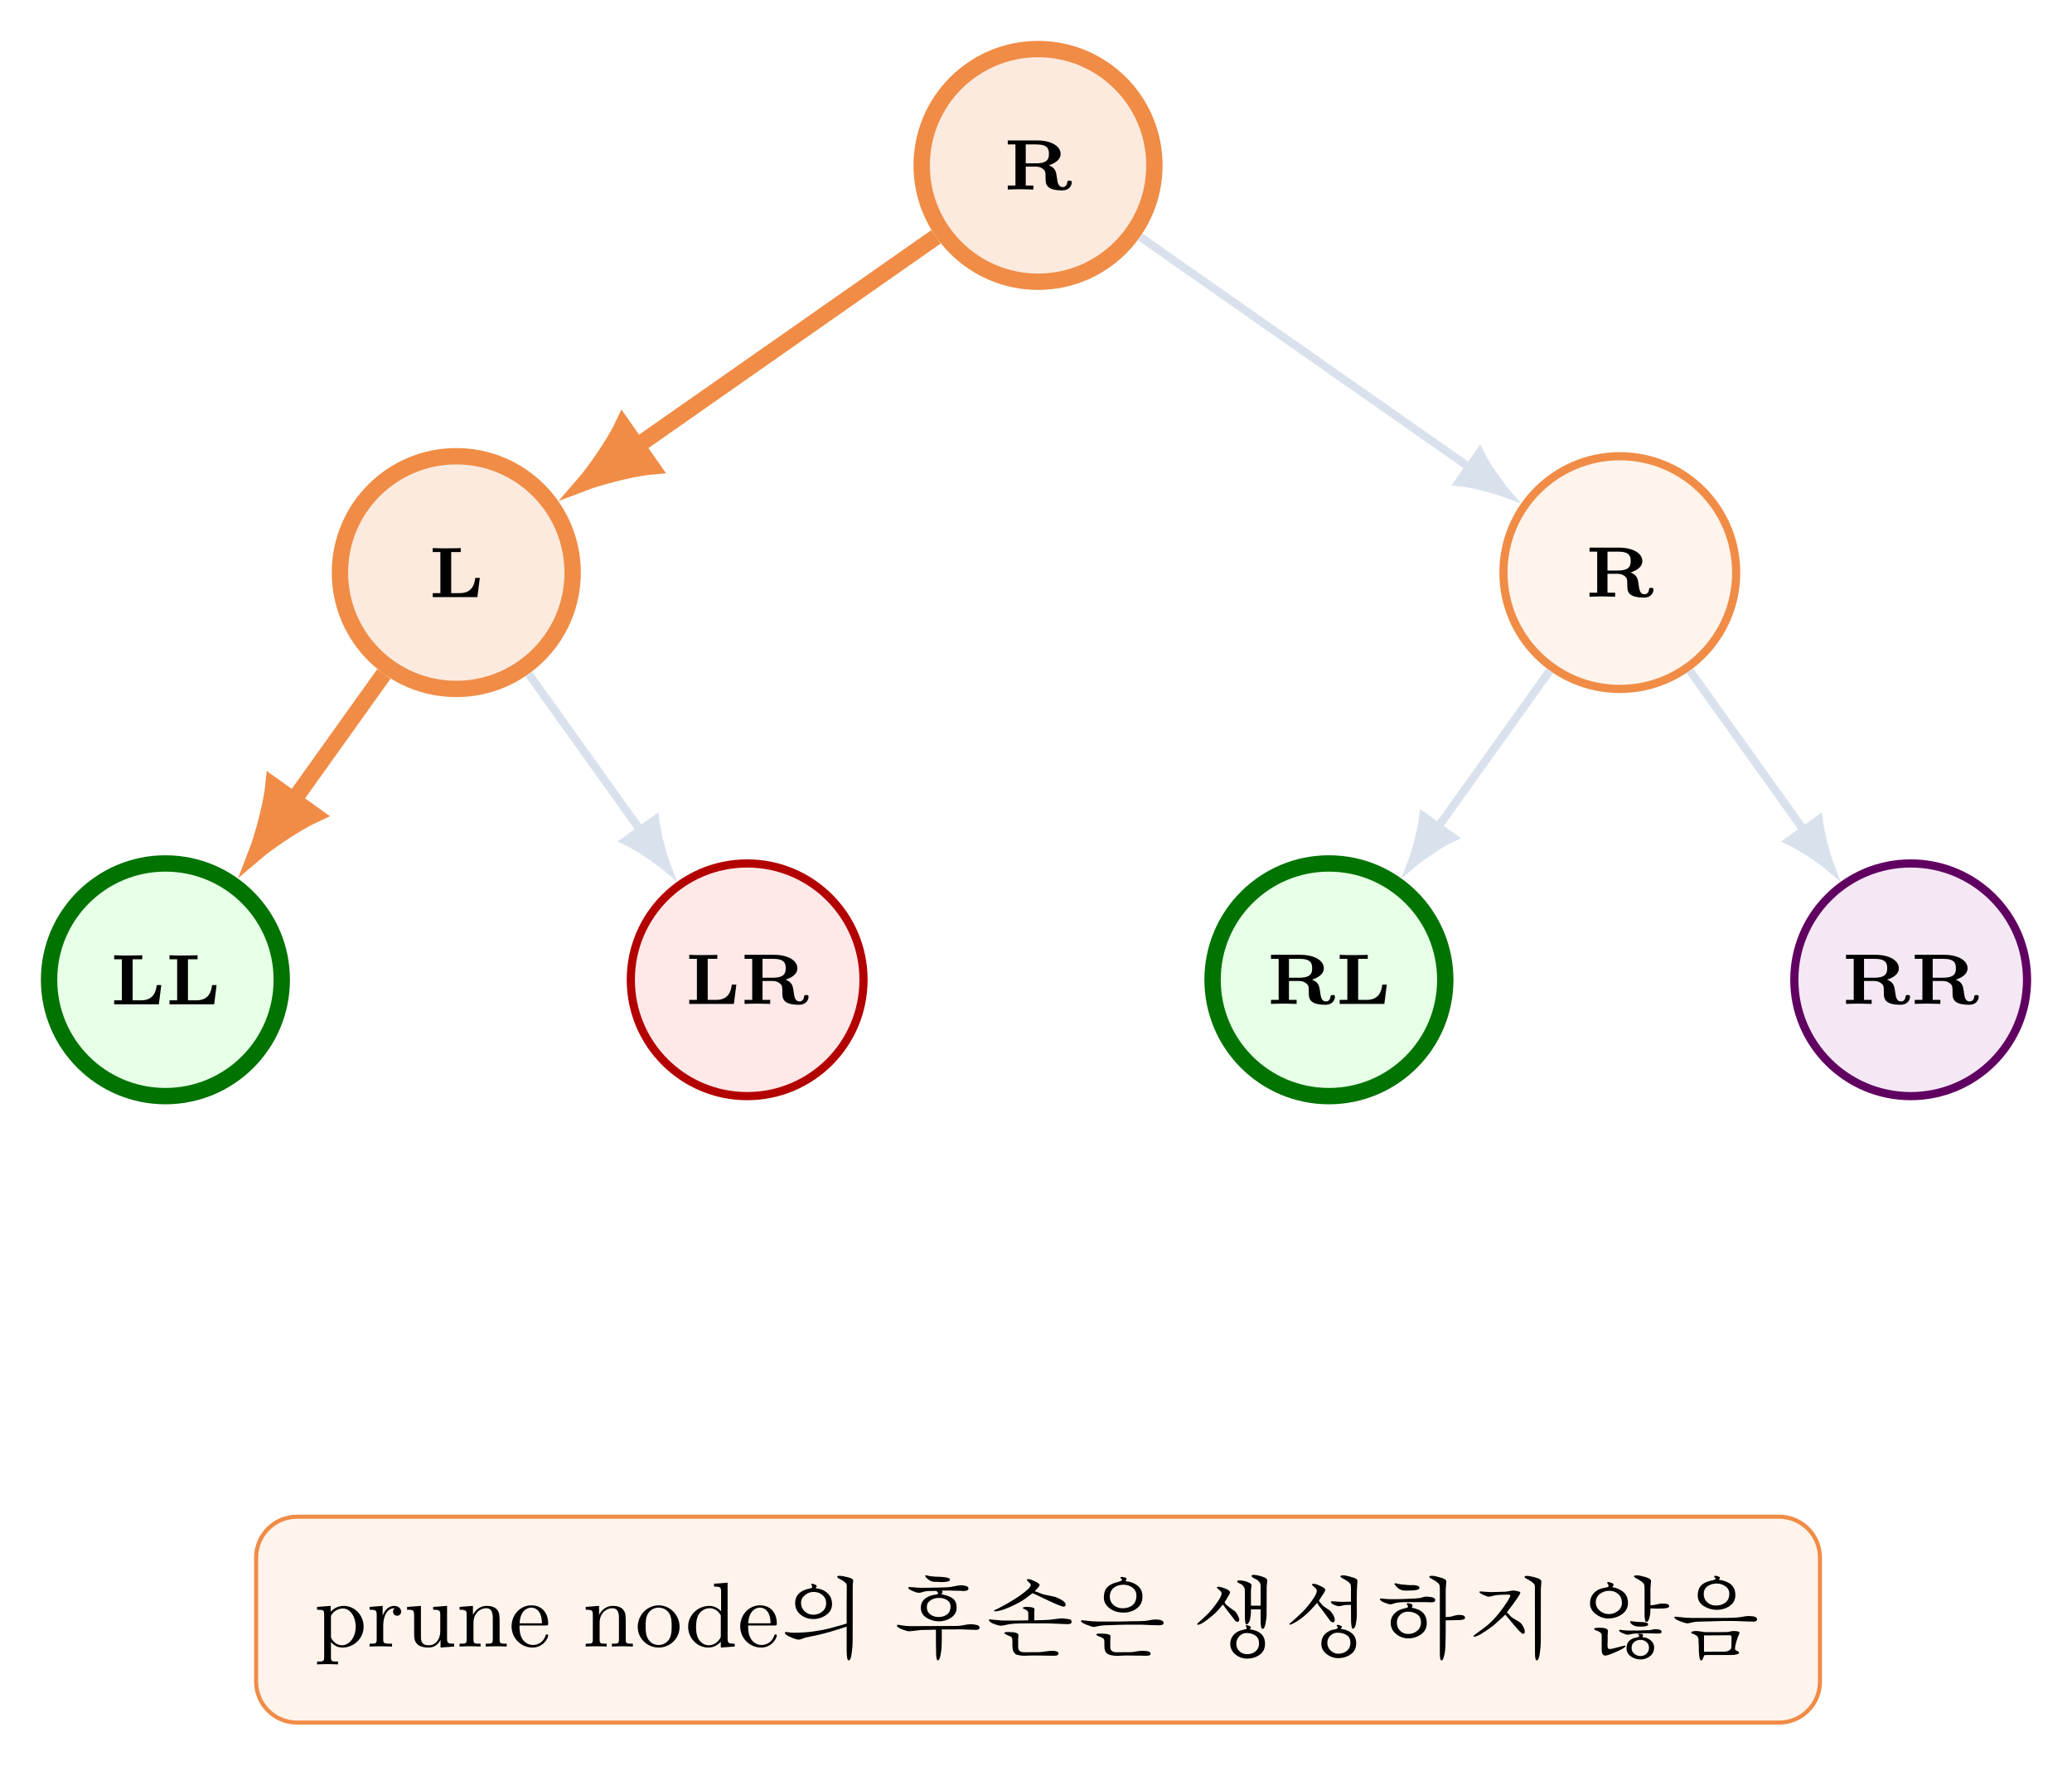
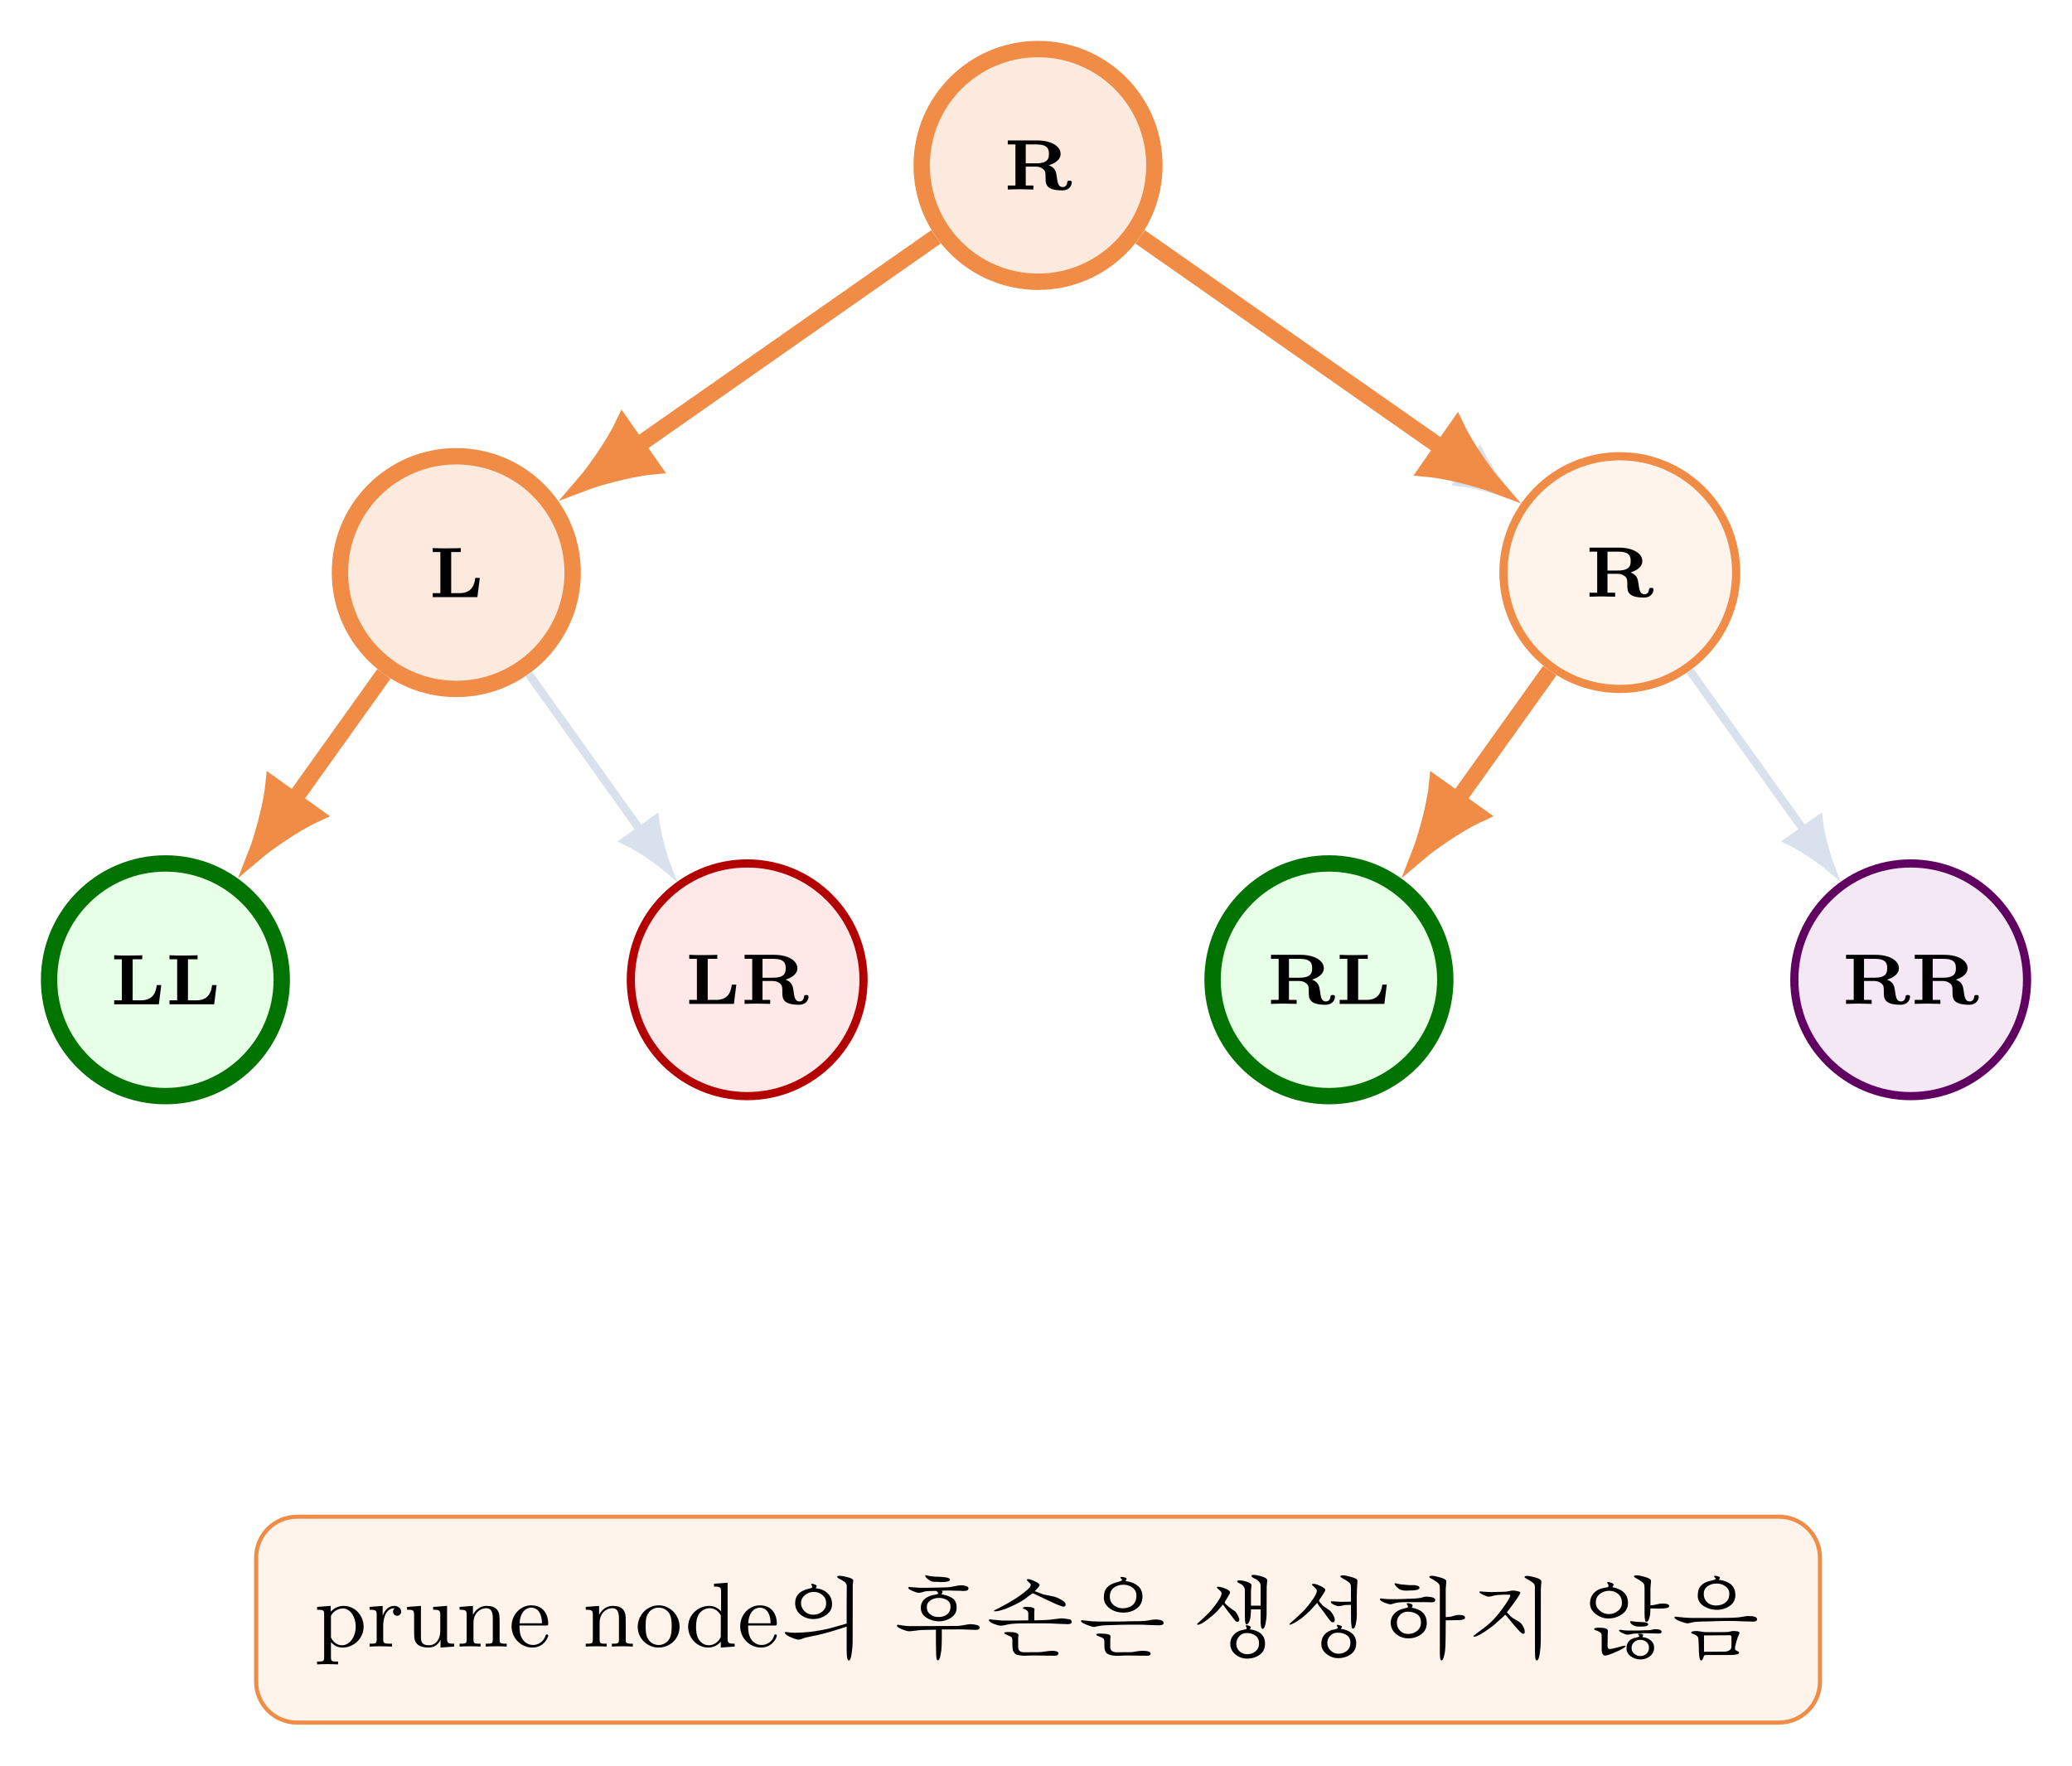
<svg xmlns="http://www.w3.org/2000/svg" xmlns:xlink="http://www.w3.org/1999/xlink" version="1.1" width="201.921pt" height="172.069pt" viewBox="0 0 201.921 172.069">
  <defs>
    <path id="g2-11442" d="M3.301-4.099Q3.211-3.992 2.799-3.507Q2.494-3.166 1.821-2.646T.861-2.126Q.789-2.126 .789-2.171Q.789-2.234 .915-2.332Q1.408-2.763 1.92-3.274Q2.251-3.606 2.709-4.252Q3.175-4.898 3.175-5.185Q3.175-5.337 2.942-5.517Q2.718-5.696 2.718-5.759Q2.718-5.83 2.843-5.83Q3.086-5.83 3.543-5.651T4.001-5.274Q4.001-5.176 3.732-4.754L3.471-4.324Q3.471-4.18 3.947-3.821T4.467-3.453Q4.584-3.373 4.736-3.077Q4.898-2.781 4.898-2.637Q4.898-2.413 4.709-2.413Q4.566-2.413 4.431-2.61L3.678-3.588Q3.373-3.983 3.301-4.099ZM5.92-1.677Q6.602-1.606 7.006-1.256Q7.409-.915 7.409-.269Q7.409 .422 6.889 .798Q6.378 1.175 5.66 1.175Q5.014 1.175 4.512 .762Q4.019 .35 4.019-.278Q4.019-.753 4.333-1.121Q4.655-1.489 5.131-1.597L5.579-1.704Q5.624-1.749 5.624-1.803Q5.624-1.866 5.57-1.929Q5.526-1.991 5.526-2.018Q5.526-2.081 5.633-2.081Q5.705-2.081 5.866-2.018T6.028-1.893Q6.028-1.803 5.92-1.677ZM5.597-1.319Q5.185-1.319 4.898-1.005T4.611-.278Q4.611 .17 4.916 .457T5.669 .745Q6.162 .745 6.494 .457Q6.826 .179 6.826-.305Q6.826-.825 6.476-1.067Q6.135-1.319 5.597-1.319ZM6.979-3.983V-5.938Q6.979-6.153 6.835-6.315Q6.701-6.485 6.53-6.557Q6.369-6.638 6.225-6.719Q6.091-6.808 6.091-6.889Q6.091-6.988 6.315-6.988Q6.611-6.988 7.113-6.826Q7.625-6.674 7.625-6.458Q7.625-6.351 7.598-6.135T7.571-5.813L7.562-3.068Q7.562-2.754 7.454-2.216T7.149-1.731L7.104-1.749Q6.979-1.866 6.979-2.61V-3.624H6.037Q6.037-2.386 5.669-2.171Q5.633-2.153 5.606-2.153Q5.445-2.153 5.445-2.978V-5.445Q5.445-5.687 5.328-5.848Q5.212-6.019 5.068-6.082T4.808-6.216T4.691-6.369T4.951-6.449Q5.104-6.449 5.364-6.396T5.866-6.225T6.091-5.965Q6.037-5.481 6.037-5.445V-3.983H6.979Z" />
    <path id="g2-11526" d="M3.525-4.261Q3.113-3.803 2.897-3.57Q2.682-3.346 2.314-3.023Q1.955-2.709 1.579-2.476Q1.032-2.135 .861-2.135H.843L.825-2.144Q.816-2.153 .816-2.171Q.816-2.198 .843-2.225Q.87-2.26 .915-2.296T.969-2.341Q1.507-2.808 2.09-3.373Q2.476-3.74 2.978-4.431Q3.489-5.122 3.489-5.436Q3.489-5.606 3.247-5.795Q3.014-5.992 3.014-6.046Q3.014-6.118 3.193-6.118Q3.391-6.118 3.848-5.902Q4.315-5.687 4.315-5.526Q4.315-5.4 4.001-4.951Q3.696-4.503 3.696-4.458T3.857-4.252Q3.929-4.162 4.028-4.045Q4.126-3.938 4.225-3.875L4.7-3.552Q4.88-3.427 5.059-3.122T5.238-2.61Q5.238-2.359 5.05-2.359Q4.907-2.359 4.718-2.61L3.92-3.696Q3.884-3.74 3.785-3.857Q3.696-3.983 3.624-4.081Q3.561-4.18 3.525-4.261ZM5.822-1.722Q6.494-1.642 6.907-1.292Q7.328-.951 7.328-.314Q7.328 .377 6.799 .753Q6.279 1.13 5.561 1.13Q4.951 1.13 4.44 .727Q3.929 .332 3.929-.26Q3.929-1.067 4.593-1.453Q4.799-1.57 4.942-1.615Q4.951-1.615 5.131-1.65T5.418-1.731Q5.534-1.776 5.534-1.848Q5.534-1.893 5.481-1.955Q5.427-2.027 5.427-2.063L5.445-2.099Q5.481-2.117 5.517-2.117Q5.597-2.117 5.768-2.054Q5.938-2 5.938-1.938Q5.938-1.866 5.822-1.722ZM5.508-1.354Q5.095-1.354 4.799-1.058Q4.512-.762 4.512-.359Q4.512 .072 4.835 .386T5.588 .7Q6.082 .7 6.423 .413T6.763-.359Q6.763-.879 6.405-1.112Q6.046-1.354 5.508-1.354ZM6.817-4.377V-5.714Q6.817-5.741 6.808-5.804Q6.808-5.866 6.808-5.902Q6.808-6.135 6.548-6.315Q6.297-6.503 6.037-6.629Q5.786-6.754 5.786-6.835Q5.786-6.943 6.064-6.943Q6.279-6.943 6.799-6.799T7.409-6.53Q7.463-6.458 7.445-6.351Q7.391-5.66 7.382-4.7Q7.382-3.749 7.391-3.05Q7.391-2.673 7.293-2.207Q7.203-1.74 6.988-1.74Q6.943-1.74 6.916-1.803Q6.889-1.875 6.871-1.991T6.844-2.207T6.826-2.413Q6.826-2.53 6.826-2.539Q6.817-2.664 6.817-4.063L6.315-4.054Q6.198-4.054 5.974-3.992Q5.75-3.938 5.633-3.938Q5.463-3.938 5.158-4.072Q4.853-4.216 4.853-4.359Q4.853-4.413 5.014-4.413Q5.149-4.413 5.436-4.386T5.857-4.359Q6.171-4.359 6.817-4.377Z" />
    <path id="g2-11621" d="M4.907-5.391Q5.014-5.382 5.355-5.238Q5.705-5.104 5.75-5.086Q5.83-5.059 6.701-4.889Q7.015-4.835 7.472-4.584T7.929-4.09Q7.929-3.893 7.714-3.893Q7.481-3.893 6.109-4.548Q4.745-5.203 4.709-5.203Q4.7-5.203 4.35-4.942Q4.01-4.682 4.001-4.673Q3.489-4.297 2.521-3.866T1.041-3.436Q.942-3.436 .942-3.489Q.942-3.534 1.319-3.696Q3.238-4.682 4.18-5.526Q4.53-5.822 4.53-6.01Q4.53-6.109 4.333-6.279Q4.144-6.449 4.144-6.494Q4.144-6.575 4.306-6.575Q4.485-6.575 4.934-6.36Q5.391-6.144 5.391-6.001Q5.391-5.875 4.907-5.391ZM2.368-1.417Q3.328-1.417 3.328-1.112Q3.328-1.058 3.31-.96Q3.301-.861 3.301-.816V.063Q3.301 .556 3.893 .556L5.292 .547Q5.526 .547 5.974 .475Q6.423 .413 6.647 .413Q6.835 .413 7.032 .466T7.23 .664Q7.23 .897 6.835 .897Q6.826 .897 4.862 .87Q4.7 .87 4.386 .879Q4.072 .897 3.92 .897Q3.66 .897 3.471 .861Q3.292 .834 3.157 .798Q3.032 .762 2.951 .646Q2.87 .538 2.826 .466T2.763 .197T2.736-.117Q2.736-.242 2.736-.529Q2.736-.825 2.655-.915Q2.61-.969 2.278-1.103Q1.946-1.247 1.946-1.328Q1.946-1.417 2.368-1.417ZM4.288-2.556V-3.22Q4.288-3.418 4.153-3.516Q4.019-3.624 3.884-3.66Q3.758-3.705 3.758-3.758Q3.758-3.866 4.135-3.866Q4.898-3.866 4.898-3.615Q4.898-3.57 4.88-3.471Q4.871-3.373 4.871-3.328V-2.556Q6.109-2.583 6.342-2.61L7.427-2.745Q7.571-2.763 7.974-2.709Q8.378-2.664 8.441-2.601Q8.513-2.53 8.513-2.404Q8.513-2.314 8.45-2.26Q8.387-2.216 8.297-2.198Q8.217-2.189 8.127-2.18Q8.037-2.18 7.974-2.189Q7.66-2.189 7.024-2.225T6.064-2.26H4.01Q2.835-2.26 2.332-2.162Q2.26-2.153 2.099-2.108Q1.946-2.072 1.83-2.054T1.597-2.036Q1.372-2.036 .906-2.216Q.449-2.404 .449-2.592Q.449-2.655 .583-2.655Q.646-2.655 .753-2.628Q.87-2.61 .915-2.61Q1.633-2.539 1.749-2.539H3.247Q3.427-2.539 3.767-2.547T4.288-2.556Z" />
    <path id="g2-12575" d="M3.373-5.777Q3.624-5.768 4.037-5.579Q4.898-5.185 4.898-4.252Q4.898-3.552 4.297-3.139Q3.705-2.736 2.969-2.736Q2.332-2.736 1.758-3.166Q1.193-3.597 1.193-4.216Q1.193-4.781 1.534-5.176Q1.884-5.579 2.449-5.696L2.942-5.795Q3.005-5.875 3.005-5.947Q3.005-6.01 2.933-6.1Q2.87-6.189 2.87-6.234Q2.87-6.288 2.978-6.288T3.292-6.207T3.498-6.037Q3.498-5.992 3.373-5.777ZM1.758-4.306Q1.758-3.83 2.144-3.498Q2.539-3.166 3.032-3.166T3.911-3.471Q4.306-3.776 4.306-4.261Q4.306-4.799 3.956-5.113Q3.606-5.436 3.059-5.436Q2.539-5.436 2.144-5.122Q1.758-4.817 1.758-4.306ZM5.149-2.485Q5.777-2.386 6.234-2.386Q6.862-2.386 6.862-2.162Q6.862-1.946 6.207-1.946Q6.144-1.946 6.019-1.946Q5.893-1.955 5.83-1.955Q5.642-1.955 5.373-2.099Q5.113-2.251 5.113-2.422Q5.113-2.467 5.149-2.485ZM2.099-1.839Q2.942-1.839 2.942-1.516L2.915-1.139V-.404Q2.888-.287 2.906-.018Q2.933 .242 3.077 .242Q3.346 .242 3.911 .072Q4.485-.09 4.629-.09Q4.664-.09 4.664-.063Q4.664 .117 3.794 .493Q2.933 .879 2.682 .879Q2.332 .879 2.332 .26V-1.085Q2.332-1.301 2.144-1.408Q1.964-1.525 1.776-1.579Q1.597-1.633 1.597-1.713Q1.597-1.839 2.099-1.839ZM7.526-1.695Q8.172-1.695 8.172-1.435Q8.172-1.265 7.885-1.265Q7.66-1.265 7.212-1.283Q6.772-1.301 6.548-1.301Q6.36-1.301 6.01-1.283Q5.669-1.265 5.561-1.265Q5.445-1.265 5.203-1.211T4.844-1.157Q4.7-1.157 4.359-1.31Q4.028-1.462 4.028-1.579Q4.028-1.633 4.162-1.633Q4.207-1.633 4.279-1.615T4.377-1.597Q4.718-1.561 4.916-1.561H5.884Q5.893-1.561 6.485-1.588Q7.015-1.588 7.113-1.615Q7.436-1.695 7.526-1.695ZM6.306-.915Q6.745-.897 7.095-.619T7.445 .09Q7.445 .619 7.05 .933Q6.656 1.256 6.118 1.256Q5.597 1.256 5.176 .96T4.754 .17Q4.754-.628 5.552-.843Q5.561-.843 5.696-.87Q5.83-.906 5.911-.942Q6.001-.978 6.001-1.023T5.938-1.121T5.875-1.211T6.046-1.247Q6.378-1.247 6.378-1.121Q6.378-1.103 6.306-.915ZM5.247 .135Q5.247 .475 5.508 .7T6.109 .924Q6.467 .924 6.701 .7Q6.943 .475 6.943 .117Q6.943-.233 6.701-.44Q6.458-.655 6.1-.655T5.49-.431Q5.247-.215 5.247 .135ZM7.086-3.714Q7.086-3.489 7.068-3.247T6.952-2.7Q6.853-2.404 6.683-2.404T6.512-3.202V-5.696Q6.512-5.732 6.503-5.804Q6.503-5.884 6.503-5.92Q6.494-6.135 6.234-6.324Q5.983-6.512 5.732-6.638T5.481-6.835Q5.481-6.943 5.759-6.943Q6.001-6.943 6.485-6.808T7.095-6.53Q7.158-6.458 7.14-6.342Q7.086-5.723 7.086-5.714V-4.019Q7.328-4.019 7.687-4.108T8.225-4.198Q8.916-4.198 8.916-3.947Q8.916-3.749 8.36-3.714T7.257-3.714H7.086Z" />
    <path id="g2-13077" d="M4.799-6.378Q5.526-6.306 5.983-5.929Q6.449-5.561 6.449-4.871Q6.449-4.135 5.902-3.723T4.593-3.31Q4.144-3.31 3.723-3.462Q3.301-3.624 2.987-3.965Q2.682-4.315 2.682-4.772Q2.682-5.391 2.96-5.723Q3.247-6.064 3.857-6.243Q4.467-6.396 4.467-6.485Q4.467-6.53 4.377-6.611Q4.297-6.692 4.297-6.728Q4.297-6.79 4.458-6.79Q4.557-6.79 4.727-6.736Q4.907-6.683 4.907-6.602Q4.907-6.593 4.799-6.378ZM3.265-4.853Q3.265-4.368 3.633-4.045Q4.01-3.732 4.503-3.732Q5.122-3.732 5.49-4.045T5.857-4.969Q5.857-5.463 5.481-5.741Q5.104-6.028 4.593-6.028Q4.019-6.028 3.642-5.723T3.265-4.853ZM2.314-1.265Q3.22-1.265 3.31-1.076Q3.337-1.005 3.337-.951T3.319-.789Q3.31-.691 3.31-.637V.063Q3.31 .314 3.471 .431Q3.633 .556 3.893 .556L5.292 .547Q5.481 .547 5.848 .475Q6.216 .413 6.405 .413Q7.239 .413 7.239 .682Q7.239 .897 6.889 .897L4.817 .87Q4.682 .87 4.422 .888T4.037 .906Q3.364 .906 3.041 .709Q2.727 .52 2.736-.09V-.404Q2.736-.619 2.691-.718Q2.637-.834 2.287-.96Q1.946-1.085 1.946-1.166Q1.946-1.265 2.314-1.265ZM7.687-2.637Q8.513-2.637 8.513-2.296Q8.513-2.072 8.055-2.072Q7.732-2.072 7.095-2.099Q6.458-2.135 6.135-2.135H5.131Q4.602-2.135 2.781-2.072Q2.494-2.063 2.081-1.982Q1.794-1.911 1.74-1.911Q1.534-1.911 .996-2.126T.457-2.485Q.457-2.565 .583-2.565Q.628-2.565 .718-2.547Q.807-2.539 .816-2.539Q1.588-2.44 2.135-2.44H4.162Q4.341-2.44 4.709-2.449Q5.077-2.467 5.265-2.467Q6.423-2.467 6.745-2.503Q6.835-2.512 7.167-2.574T7.687-2.637Z" />
    <path id="g2-13089" d="M4.79-6.503Q5.203-6.476 5.669-6.252Q6.396-5.893 6.396-5.014Q6.396-4.341 5.839-3.956Q5.283-3.579 4.584-3.579Q3.902-3.579 3.31-3.947Q2.727-4.324 2.727-4.969Q2.727-5.561 3.005-5.893Q3.283-6.234 3.866-6.387Q3.947-6.396 4.207-6.467Q4.476-6.539 4.476-6.611Q4.476-6.656 4.395-6.728Q4.324-6.799 4.315-6.844Q4.341-6.898 4.458-6.898Q4.557-6.898 4.718-6.844Q4.889-6.79 4.889-6.71Q4.889-6.656 4.79-6.503ZM3.31-5.113Q3.31-4.629 3.651-4.315Q4.001-4.001 4.494-4.001Q5.068-4.001 5.436-4.297T5.804-5.149Q5.804-5.615 5.427-5.875Q5.059-6.144 4.575-6.144Q4.054-6.144 3.678-5.875Q3.31-5.615 3.31-5.113ZM2.592-1.516Q2.745-1.516 3.041-1.462Q3.346-1.408 3.498-1.408H4.503Q4.682-1.408 5.05-1.408Q5.418-1.417 5.597-1.417Q5.696-1.417 5.884-1.462Q6.073-1.516 6.18-1.516Q6.799-1.516 6.799-1.345Q6.799-1.274 6.719-1.112T6.629-.906Q6.611-.843 6.521-.574Q6.44-.305 6.396-.108Q6.36 .081 6.36 .242Q6.36 .332 6.557 .422Q6.763 .511 6.763 .592Q6.763 .727 6.503 .771Q6.243 .825 6.019 .825H3.857Q3.785 .825 3.633 .825Q3.489 .834 3.418 .834T3.265 1.094Q3.193 1.354 3.05 1.354T2.861 .798Q2.817 .251 2.835 .108L2.799-.682Q2.79-.942 2.61-1.067T2.26-1.238T2.09-1.345Q2.09-1.516 2.592-1.516ZM3.337 .511L5.346 .493Q5.606 .493 5.804 .368Q6.01 .251 6.01 .009L6.019-.924Q6.019-1.103 5.822-1.103L3.337-1.085V.511ZM7.651-2.978Q8.513-2.978 8.513-2.664Q8.513-2.431 8.145-2.431Q7.84-2.431 7.149-2.458Q6.458-2.494 6.091-2.494H5.23Q4.951-2.494 3.678-2.449Q3.561-2.44 3.247-2.44T2.7-2.422Q2.467-2.413 2.269-2.368Q1.785-2.26 1.749-2.26Q1.543-2.26 .996-2.467Q.457-2.682 .457-2.835Q.457-2.915 .583-2.915Q.628-2.915 .718-2.897Q.807-2.888 .816-2.888Q1.588-2.79 2.126-2.79H4.817Q6.494-2.79 6.952-2.879Q7.445-2.978 7.651-2.978Z" />
    <path id="g2-13101" d="M3.507-5.678Q4.198-5.633 4.655-5.221T5.113-4.135Q5.113-3.48 4.539-3.077Q3.974-2.682 3.292-2.682Q2.574-2.682 2.045-3.113T1.516-4.243Q1.516-5.247 2.646-5.588Q2.655-5.588 2.87-5.642Q3.095-5.696 3.122-5.714Q3.184-5.759 3.184-5.822Q3.184-5.875 3.131-5.965T3.077-6.073Q3.077-6.118 3.184-6.118Q3.283-6.118 3.444-6.046Q3.615-5.983 3.615-5.902Q3.615-5.804 3.507-5.678ZM2.09-4.234Q2.09-3.776 2.44-3.436Q2.799-3.104 3.265-3.104Q3.794-3.104 4.162-3.409Q4.539-3.714 4.539-4.234Q4.539-4.718 4.18-5.023T3.328-5.328Q2.843-5.328 2.467-5.014Q2.09-4.709 2.09-4.234ZM6.539-1.946Q4.718-1.337 3.696-1.121L2.512-.87Q2.431-.852 2.207-.762Q1.991-.673 1.857-.673Q1.633-.673 1.076-.915T.52-1.337Q.52-1.435 .646-1.417Q1.13-1.345 1.39-1.345Q2.422-1.354 3.283-1.471Q4.153-1.597 4.709-1.731Q5.274-1.875 6.512-2.234Q6.539-2.243 6.539-2.314Q6.539-2.915 6.539-4.117Q6.548-5.319 6.548-5.92Q6.548-6.153 6.315-6.315Q6.082-6.485 5.848-6.593Q5.615-6.71 5.615-6.79Q5.615-6.898 5.822-6.898Q6.127-6.898 6.665-6.754Q7.203-6.62 7.176-6.414Q7.131-6.082 7.131-5.992L7.122-.44Q7.122 .018 7.024 .682Q6.934 1.354 6.736 1.354T6.539 .332V-1.946Z" />
    <path id="g2-13717" d="M4.072-3.328Q4.171-3.265 4.341-3.059Q4.521-2.861 4.629-2.799L5.274-2.413Q5.481-2.287 5.651-1.982Q5.822-1.686 5.822-1.453Q5.822-1.238 5.66-1.238Q5.534-1.238 5.113-1.704Q4.7-2.171 4.324-2.637T3.911-3.104L3.723-2.915L2.924-2.189Q2.565-1.875 1.866-1.417Q1.175-.96 .888-.96Q.807-.96 .807-.996Q.807-1.041 .996-1.184L1.911-1.866Q2.843-2.556 3.776-3.875Q4.404-4.763 4.413-4.987L4.395-5.041Q4.368-5.059 4.315-5.059Q4.019-5.068 3.579-5.05Q3.148-5.041 2.852-4.978Q2.835-4.978 2.619-4.916Q2.413-4.862 2.296-4.862Q2.162-4.862 1.776-5.041T1.39-5.328Q1.39-5.373 1.525-5.373Q1.686-5.373 2.009-5.337Q2.332-5.31 2.494-5.31Q2.763-5.31 3.238-5.328Q3.723-5.346 3.884-5.346Q4.01-5.346 4.279-5.4Q4.548-5.463 4.682-5.463Q4.844-5.463 5.113-5.4Q5.391-5.346 5.391-5.256Q5.391-5.041 4.072-3.328ZM6.055-6.889Q6.306-6.889 6.781-6.754Q7.257-6.629 7.382-6.485Q7.454-6.405 7.436-6.261Q7.391-5.741 7.391-5.633L7.382-.449Q7.382 .009 7.284 .682T6.988 1.354Q6.817 1.354 6.817 .601L6.808-5.866Q6.808-6.091 6.548-6.27Q6.297-6.458 6.046-6.584T5.795-6.781Q5.795-6.889 6.055-6.889Z" />
    <path id="g2-16685" d="M2.117-6.171H2.153Q2.243-6.171 2.431-6.118Q2.619-6.073 2.691-6.064Q3.229-6.01 3.498-5.992Q3.588-5.983 3.821-5.992Q4.054-6.01 4.288-5.938Q4.53-5.875 4.53-5.732Q4.53-5.463 3.552-5.463Q3.382-5.463 3.22-5.454Q3.068-5.454 2.888-5.481Q2.718-5.517 2.592-5.588Q2.467-5.651 2.278-5.839Q2.099-6.028 2.099-6.127Q2.099-6.135 2.108-6.153L2.117-6.171ZM5.203-4.871Q5.301-4.871 5.418-4.853Q5.543-4.844 5.696-4.817Q5.857-4.79 5.956-4.718Q6.064-4.646 6.064-4.548Q6.064-4.315 5.732-4.315Q5.597-4.315 5.337-4.324T4.951-4.333H3.193Q2.539-4.333 2.144-4.234L1.973-4.18Q1.803-4.117 1.713-4.117Q1.525-4.117 1.094-4.288Q.673-4.467 .673-4.62Q.673-4.655 .709-4.673Q.753-4.7 .789-4.691Q1.345-4.62 1.642-4.62H2.296Q2.691-4.62 4.028-4.682Q4.422-4.7 4.62-4.745Q4.673-4.754 4.799-4.79Q4.925-4.835 5.014-4.853Q5.113-4.871 5.203-4.871ZM3.758-3.776Q4.01-3.767 4.404-3.606Q5.238-3.247 5.238-2.278Q5.238-1.597 4.691-1.193Q4.144-.798 3.444-.798Q2.763-.798 2.243-1.229T1.722-2.323Q1.722-2.808 2.045-3.175Q2.377-3.543 2.861-3.669L3.346-3.794Q3.409-3.839 3.409-3.911Q3.409-3.965 3.346-4.045T3.283-4.162Q3.283-4.225 3.409-4.225T3.696-4.162T3.857-3.992Q3.857-3.902 3.758-3.776ZM3.382-3.4Q2.933-3.4 2.628-3.086Q2.323-2.781 2.323-2.332Q2.323-1.866 2.637-1.543Q2.951-1.229 3.418-1.229Q3.947-1.229 4.306-1.534Q4.673-1.839 4.673-2.35Q4.673-2.888 4.306-3.139Q3.938-3.4 3.382-3.4ZM7.086-2.556Q7.086-.915 7.059-.099Q7.05 .117 7.024 .395T6.898 1.014Q6.808 1.354 6.674 1.354Q6.512 1.354 6.512 .655V-5.651Q6.512-5.687 6.503-5.759Q6.503-5.83 6.503-5.866Q6.494-6.091 6.234-6.279Q5.983-6.467 5.732-6.593T5.481-6.781Q5.481-6.898 5.759-6.898Q6.001-6.898 6.485-6.754Q6.979-6.62 7.095-6.485Q7.158-6.423 7.14-6.288Q7.086-5.642 7.086-5.624V-2.87Q7.517-2.897 7.58-2.915Q8.118-3.086 8.387-3.086Q8.97-3.086 8.97-2.808Q8.97-2.574 8.234-2.574Q8.037-2.574 7.66-2.565T7.086-2.556Z" />
    <path id="g2-17049" d="M3.229-6.952H3.247Q3.328-6.952 3.48-6.907Q3.642-6.871 3.705-6.862Q3.965-6.826 4.252-6.808Q4.261-6.808 4.44-6.808T4.79-6.79Q4.969-6.781 5.167-6.754Q5.373-6.728 5.499-6.665Q5.624-6.611 5.624-6.521Q5.624-6.333 5.086-6.297Q4.557-6.27 4.512-6.306H4.261Q3.839-6.288 3.57-6.494Q3.211-6.754 3.211-6.907L3.229-6.952ZM4.79-5.095Q5.508-4.969 5.884-4.7Q6.27-4.431 6.27-3.785Q6.27-3.175 5.732-2.817Q5.203-2.458 4.557-2.458Q3.893-2.458 3.337-2.808T2.781-3.785Q2.781-4.709 3.92-5.014Q3.983-5.032 4.135-5.05T4.359-5.095Q4.467-5.14 4.467-5.203Q4.467-5.256 4.386-5.337Q4.306-5.427 4.252-5.427Q3.409-5.427 3.175-5.373Q3.157-5.373 2.924-5.301Q2.691-5.238 2.583-5.238Q2.404-5.238 1.973-5.418Q1.552-5.597 1.552-5.732Q1.552-5.804 1.668-5.804Q1.839-5.804 2.18-5.768Q2.53-5.732 2.709-5.732H3.427Q3.776-5.732 4.431-5.75Q5.086-5.777 5.337-5.777Q5.624-5.786 6.037-5.875Q6.449-5.974 6.71-5.974Q6.952-5.974 7.185-5.902Q7.427-5.839 7.427-5.66Q7.427-5.463 7.122-5.427Q6.817-5.4 6.701-5.436Q6.512-5.436 6.127-5.445Q5.75-5.463 5.561-5.463Q4.862-5.463 4.781-5.436Q4.898-5.4 4.898-5.319Q4.898-5.283 4.79-5.095ZM3.723-4.503Q3.364-4.27 3.364-3.83T3.705-3.131Q4.045-2.879 4.503-2.879Q5.014-2.879 5.346-3.139T5.678-3.902Q5.678-4.315 5.337-4.53T4.548-4.745Q4.081-4.745 3.723-4.503ZM4.252-1.642Q4.252-1.642 2.79-1.615Q2.637-1.606 2.198-1.543Q1.767-1.489 1.633-1.489Q1.426-1.489 .933-1.686Q.449-1.884 .449-2.036Q.449-2.072 .484-2.099Q.529-2.135 .574-2.126Q1.265-1.991 1.785-1.991L6.306-2.009Q6.539-2.009 6.97-2.09Q7.409-2.18 7.633-2.18Q7.912-2.18 8.208-2.108Q8.513-2.036 8.513-1.848Q8.513-1.624 8.127-1.624Q7.894-1.624 7.427-1.65Q6.97-1.677 6.736-1.677Q6.423-1.677 5.786-1.668Q5.149-1.668 4.826-1.668V-1.139V-.709Q4.826-.377 4.808-.018Q4.799 .332 4.7 .834Q4.611 1.345 4.44 1.345T4.27 .538Q4.27 .377 4.261 .036T4.252-.466V-1.642Z" />
    <path id="g1-47" d="M4.844 0V-.278C4.234-.278 4.153-.341 4.153-.78V-6.225L2.826-6.127V-5.848C3.436-5.848 3.516-5.786 3.516-5.346V-3.436C3.471-3.489 3.068-3.965 2.368-3.965C1.265-3.965 .305-3.086 .305-1.929C.305-.807 1.202 .099 2.269 .099C2.924 .099 3.328-.287 3.489-.475V.099L4.844 0ZM3.489-1.076C3.489-.915 3.489-.888 3.355-.7C3.077-.296 2.664-.126 2.305-.126C1.92-.126 1.561-.341 1.328-.718C1.094-1.103 1.076-1.633 1.076-1.92C1.076-2.341 1.13-2.817 1.363-3.175C1.561-3.462 1.929-3.74 2.404-3.74C2.781-3.74 3.139-3.552 3.382-3.211C3.489-3.068 3.489-3.059 3.489-2.888V-1.076Z" />
    <path id="g1-50" d="M3.83-1.067C3.83-1.13 3.785-1.184 3.705-1.184C3.615-1.184 3.588-1.121 3.579-1.085C3.274-.17 2.476-.152 2.341-.152C1.911-.152 1.543-.395 1.337-.7C1.041-1.139 1.032-1.677 1.032-2.054H3.588C3.785-2.054 3.83-2.054 3.83-2.243C3.83-3.166 3.328-4.019 2.18-4.019C1.103-4.019 .26-3.086 .26-1.973C.26-.798 1.202 .099 2.296 .099S3.83-.861 3.83-1.067ZM3.22-2.269H1.041C1.121-3.651 1.929-3.794 2.18-3.794C2.673-3.794 3.211-3.418 3.22-2.269Z" />
    <path id="g1-77" d="M4.907 0V-.278C4.449-.278 4.225-.278 4.216-.556V-2.278C4.216-3.023 4.216-3.283 3.965-3.597C3.758-3.848 3.418-3.965 2.969-3.965C2.135-3.965 1.749-3.346 1.624-3.095H1.615V-3.965L.314-3.866V-3.588C.924-3.588 1.005-3.525 1.005-3.086V-.691C1.005-.278 .906-.278 .314-.278V0C.736-.018 .906-.027 1.337-.027S1.884-.018 2.359 0V-.278C1.767-.278 1.668-.278 1.668-.691V-2.323C1.668-3.274 2.341-3.74 2.906-3.74C3.436-3.74 3.552-3.301 3.552-2.763V-.691C3.552-.278 3.453-.278 2.861-.278V0C3.283-.018 3.453-.027 3.884-.027S4.431-.018 4.907 0Z" />
    <path id="g1-81" d="M4.341-1.911C4.341-3.086 3.409-4.019 2.305-4.019C1.166-4.019 .26-3.059 .26-1.911C.26-.789 1.193 .099 2.296 .099C3.436 .099 4.341-.807 4.341-1.911ZM3.57-1.991C3.57-1.659 3.57-1.139 3.346-.745C3.095-.332 2.682-.152 2.305-.152C1.857-.152 1.48-.377 1.274-.727C1.041-1.103 1.032-1.579 1.032-1.991C1.032-2.323 1.032-2.835 1.256-3.202C1.525-3.66 1.973-3.794 2.296-3.794C2.808-3.794 3.175-3.507 3.355-3.202C3.561-2.826 3.57-2.368 3.57-1.991Z" />
    <path id="g1-84" d="M4.808-1.938C4.808-3.068 3.929-3.965 2.87-3.965C2.386-3.965 1.938-3.767 1.597-3.4V-3.965L.269-3.866V-3.588C.906-3.588 .96-3.534 .96-3.148V1.049C.96 1.462 .861 1.462 .269 1.462V1.74C.691 1.722 .861 1.713 1.292 1.713S1.839 1.722 2.314 1.74V1.462C1.722 1.462 1.624 1.462 1.624 1.049V-.431C1.857-.197 2.162 .099 2.754 .099C3.821 .099 4.808-.762 4.808-1.938ZM4.037-1.938C4.037-.915 3.427-.126 2.7-.126C2.296-.126 1.955-.359 1.74-.673C1.624-.852 1.624-.87 1.624-1.041V-3.014C1.929-3.534 2.422-3.714 2.799-3.714C3.498-3.714 4.037-2.906 4.037-1.938Z" />
    <path id="g1-96" d="M3.346-3.409C3.346-3.696 3.077-3.965 2.673-3.965C2.135-3.965 1.758-3.588 1.552-3.032H1.543V-3.965L.269-3.866V-3.588C.879-3.588 .96-3.525 .96-3.086V-.691C.96-.278 .861-.278 .269-.278V0C.745-.018 .861-.027 1.319-.027L2.458 0V-.278H2.278C1.624-.278 1.597-.377 1.597-.709V-2.054C1.597-2.422 1.695-3.74 2.718-3.74V-3.732C2.7-3.723 2.556-3.615 2.556-3.4C2.556-3.157 2.745-3.005 2.951-3.005C3.139-3.005 3.346-3.139 3.346-3.409Z" />
    <path id="g1-109" d="M4.907 0V-.278C4.297-.278 4.216-.341 4.216-.78V-3.965L2.861-3.866V-3.588C3.471-3.588 3.552-3.525 3.552-3.086V-1.498C3.552-.7 3.104-.126 2.458-.126C1.713-.126 1.668-.511 1.668-.996V-3.965L.314-3.866V-3.588C1.005-3.588 1.005-3.561 1.005-2.763V-1.417C1.005-.834 1.005-.457 1.417-.144C1.677 .036 2.045 .099 2.404 .099C2.87 .099 3.31-.108 3.57-.646H3.579V.099L4.907 0Z" />
    <path id="g0-71" d="M4.984-1.875H4.544C4.468-1.255 4.245-.39 3.018-.39H2.196V-4.391H3.13V-4.781C2.969-4.767 2.6-4.761 2.433-4.761L1.687-4.754C1.255-4.754 .781-4.754 .397-4.781V-4.391H1.143V-.39H.397V0H4.747L4.984-1.875Z" />
    <path id="g0-95" d="M6.628-.69C6.628-.864 6.503-.864 6.405-.864S6.203-.864 6.189-.704C6.155-.328 5.911-.237 5.757-.237C5.304-.237 5.241-.69 5.172-1.234C5.102-1.701 5.046-2.119 4.391-2.363C4.774-2.481 5.541-2.795 5.541-3.471C5.541-4.224 4.635-4.781 3.255-4.781H.397V-4.391H1.143V-.39H.397V0C.565-.014 1.582-.028 1.645-.028L2.893 0V-.39H2.147V-2.23H3.116C3.248-2.23 3.541-2.23 3.827-2C4.077-1.805 4.077-1.638 4.077-1.136C4.077-.579 4.077 .084 5.688 .084C6.517 .084 6.628-.537 6.628-.69ZM4.405-3.471C4.405-3.032 4.314-2.551 3.157-2.551H2.147V-4.391H3.185C4.307-4.391 4.405-3.924 4.405-3.471Z" />
  </defs>
  <g id="page1">
    <path d="M112.499 16.12C112.499 9.858 107.422 4.782 101.16 4.782S89.821 9.858 89.821 16.12C89.821 22.383 94.898 27.459 101.16 27.459S112.499 22.383 112.499 16.12Z" fill="#fceade" />
    <path d="M112.499 16.12C112.499 9.858 107.422 4.782 101.16 4.782S89.821 9.858 89.821 16.12C89.821 22.383 94.898 27.459 101.16 27.459S112.499 22.383 112.499 16.12Z" stroke="#f08c46" fill="none" stroke-width="1.594" stroke-miterlimit="10" />
    <g transform="matrix(1.000552 0 0 1.000552 0 172.069)">
      <use x="97.759" y="-153.513" xlink:href="#g0-95" />
    </g>
    <path d="M55.805 55.806C55.805 49.543 50.729 44.467 44.466 44.467C38.204 44.467 33.128 49.543 33.128 55.806S38.204 67.144 44.466 67.144C50.729 67.144 55.805 62.068 55.805 55.806Z" fill="#fceade" />
    <path d="M55.805 55.806C55.805 49.543 50.729 44.467 44.466 44.467C38.204 44.467 33.128 49.543 33.128 55.806S38.204 67.144 44.466 67.144C50.729 67.144 55.805 62.068 55.805 55.806Z" stroke="#f08c46" fill="none" stroke-width="1.594" stroke-miterlimit="10" />
    <g transform="matrix(1.000552 0 0 1.000552 .000004 172.069)">
      <use x="41.749" y="-113.808" xlink:href="#g0-71" />
    </g>
    <path d="M169.192 55.806C169.192 49.543 164.116 44.467 157.854 44.467C151.591 44.467 146.515 49.543 146.515 55.806S151.591 67.144 157.854 67.144C164.116 67.144 169.192 62.068 169.192 55.806Z" fill="#fef4ec" />
    <path d="M169.192 55.806C169.192 49.543 164.116 44.467 157.854 44.467C151.591 44.467 146.515 49.543 146.515 55.806S151.591 67.144 157.854 67.144C164.116 67.144 169.192 62.068 169.192 55.806Z" stroke="#f08c46" fill="none" stroke-width=".797" stroke-miterlimit="10" />
    <g transform="matrix(1.000552 0 0 1.000552 0 172.069)">
      <use x="154.42" y="-113.85" xlink:href="#g0-95" />
    </g>
    <path d="M91.218 23.08L62.08 43.476" stroke="#f08c46" fill="none" stroke-width="1.594" stroke-miterlimit="10" />
    <path d="M57.1 46.962C57.82 46.689 61.122 45.683 63.47 45.461L60.691 41.491C59.678 43.621 57.604 46.379 57.1 46.962Z" fill="#f08c46" />
    <path d="M57.1 46.962C57.82 46.689 61.122 45.683 63.47 45.461L60.691 41.491C59.678 43.621 57.604 46.379 57.1 46.962Z" stroke="#f08c46" fill="none" stroke-width="1.594" stroke-miterlimit="10" />
    <path d="M111.102 23.08L143.178 45.533" stroke="#d9e2ec" fill="none" stroke-width=".797" stroke-miterlimit="10" />
    <path d="M146.892 48.133C146.515 47.7 144.959 45.656 144.194 44.081L142.162 46.984C143.903 47.164 146.357 47.927 146.892 48.133Z" fill="#d9e2ec" />
    <path d="M146.892 48.133C146.515 47.7 144.959 45.656 144.194 44.081L142.162 46.984C143.903 47.164 146.357 47.927 146.892 48.133Z" stroke="#d9e2ec" fill="none" stroke-width=".797" stroke-miterlimit="10" />
    <path d="M27.458 95.492C27.458 89.229 22.382 84.153 16.12 84.153S4.781 89.229 4.781 95.492C4.781 101.754 9.857 106.83 16.12 106.83S27.458 101.754 27.458 95.492Z" fill="#e6ffe6" />
    <path d="M27.458 95.492C27.458 89.229 22.382 84.153 16.12 84.153S4.781 89.229 4.781 95.492C4.781 101.754 9.857 106.83 16.12 106.83S27.458 101.754 27.458 95.492Z" stroke="#007300" fill="none" stroke-width="1.594" stroke-miterlimit="10" />
    <g transform="matrix(1.000552 0 0 1.000552 .000004 172.069)">
      <use x="10.724" y="-74.145" xlink:href="#g0-71" />
      <use x="16.112" y="-74.145" xlink:href="#g0-71" />
    </g>
    <path d="M84.152 95.492C84.152 89.229 79.075 84.153 72.813 84.153S61.474 89.229 61.474 95.492C61.474 101.754 66.551 106.83 72.813 106.83S84.152 101.754 84.152 95.492Z" fill="#ffe8e8" />
    <path d="M84.152 95.492C84.152 89.229 79.075 84.153 72.813 84.153S61.474 89.229 61.474 95.492C61.474 101.754 66.551 106.83 72.813 106.83S84.152 101.754 84.152 95.492Z" stroke="#b30000" fill="none" stroke-width=".797" stroke-miterlimit="10" />
    <g transform="matrix(1.000552 0 0 1.000552 0 172.069)">
      <use x="66.734" y="-74.187" xlink:href="#g0-71" />
      <use x="72.122" y="-74.187" xlink:href="#g0-95" />
    </g>
    <path d="M37.413 65.68L28.616 77.997" stroke="#f08c46" fill="none" stroke-width="1.594" stroke-miterlimit="10" />
    <path d="M25.083 82.943C25.67 82.445 28.448 80.397 30.587 79.405L26.644 76.588C26.4 78.934 25.363 82.226 25.083 82.943Z" fill="#f08c46" />
    <path d="M25.083 82.943C25.67 82.445 28.448 80.397 30.587 79.405L26.644 76.588C26.4 78.934 25.363 82.226 25.083 82.943Z" stroke="#f08c46" fill="none" stroke-width="1.594" stroke-miterlimit="10" />
    <path d="M51.52 65.68L62.402 80.915" stroke="#d9e2ec" fill="none" stroke-width=".797" stroke-miterlimit="10" />
    <path d="M65.037 84.604C64.825 84.071 64.04 81.625 63.843 79.885L60.96 81.945C62.542 82.695 64.601 84.231 65.037 84.604Z" fill="#d9e2ec" />
    <path d="M65.037 84.604C64.825 84.071 64.04 81.625 63.843 79.885L60.96 81.945C62.542 82.695 64.601 84.231 65.037 84.604Z" stroke="#d9e2ec" fill="none" stroke-width=".797" stroke-miterlimit="10" />
    <path d="M140.846 95.492C140.846 89.229 135.769 84.153 129.507 84.153S118.168 89.229 118.168 95.492C118.168 101.754 123.245 106.83 129.507 106.83S140.846 101.754 140.846 95.492Z" fill="#e6ffe6" />
    <path d="M140.846 95.492C140.846 89.229 135.769 84.153 129.507 84.153S118.168 89.229 118.168 95.492C118.168 101.754 123.245 106.83 129.507 106.83S140.846 101.754 140.846 95.492Z" stroke="#007300" fill="none" stroke-width="1.594" stroke-miterlimit="10" />
    <g transform="matrix(1.000552 0 0 1.000552 .000008 172.069)">
      <use x="123.396" y="-74.187" xlink:href="#g0-95" />
      <use x="130.087" y="-74.187" xlink:href="#g0-71" />
    </g>
    <path d="M197.539 95.492C197.539 89.229 192.463 84.153 186.2 84.153S174.862 89.229 174.862 95.492C174.862 101.754 179.938 106.83 186.2 106.83S197.539 101.754 197.539 95.492Z" fill="#f4e8f4" />
    <path d="M197.539 95.492C197.539 89.229 192.463 84.153 186.2 84.153S174.862 89.229 174.862 95.492C174.862 101.754 179.938 106.83 186.2 106.83S197.539 101.754 197.539 95.492Z" stroke="#600060" fill="none" stroke-width=".797" stroke-miterlimit="10" />
    <g transform="matrix(1.000552 0 0 1.000552 0 172.069)">
      <use x="179.405" y="-74.187" xlink:href="#g0-95" />
      <use x="186.096" y="-74.187" xlink:href="#g0-95" />
    </g>
-     <path d="M151.032 65.356L140.15 80.591" stroke="#d9e2ec" fill="none" stroke-width=".797" stroke-miterlimit="10" />
-     <path d="M137.515 84.28C137.951 83.907 140.01 82.37 141.592 81.621L138.708 79.561C138.512 81.3 137.726 83.747 137.515 84.28Z" fill="#d9e2ec" />
-     <path d="M137.515 84.28C137.951 83.907 140.01 82.37 141.592 81.621L138.708 79.561C138.512 81.3 137.726 83.747 137.515 84.28Z" stroke="#d9e2ec" fill="none" stroke-width=".797" stroke-miterlimit="10" />
+     <path d="M111.102 23.08L140.566 43.705" stroke="#f08c46" fill="none" stroke-width="1.594" stroke-miterlimit="10" />
+     <path d="M145.546 47.191C145.043 46.608 142.968 43.85 141.956 41.72L139.177 45.69C141.525 45.912 144.826 46.917 145.546 47.191Z" fill="#f08c46" />
+     <path d="M145.546 47.191C145.043 46.608 142.968 43.85 141.956 41.72L139.177 45.69C141.525 45.912 144.826 46.917 145.546 47.191Z" stroke="#f08c46" fill="none" stroke-width="1.594" stroke-miterlimit="10" />
+     <path d="M151.032 65.356L142.003 77.997" stroke="#f08c46" fill="none" stroke-width="1.594" stroke-miterlimit="10" />
+     <path d="M138.47 82.943C139.057 82.445 141.835 80.397 143.975 79.405L140.031 76.588C139.787 78.934 138.75 82.226 138.47 82.943Z" fill="#f08c46" />
+     <path d="M138.47 82.943C139.057 82.445 141.835 80.397 143.975 79.405L140.031 76.588C139.787 78.934 138.75 82.226 138.47 82.943Z" stroke="#f08c46" fill="none" stroke-width="1.594" stroke-miterlimit="10" />
    <path d="M164.675 65.356L175.789 80.915" stroke="#d9e2ec" fill="none" stroke-width=".797" stroke-miterlimit="10" />
    <path d="M178.424 84.604C178.213 84.071 177.427 81.625 177.231 79.885L174.347 81.945C175.929 82.695 177.988 84.231 178.424 84.604Z" fill="#d9e2ec" />
    <path d="M178.424 84.604C178.213 84.071 177.427 81.625 177.231 79.885L174.347 81.945C175.929 82.695 177.988 84.231 178.424 84.604Z" stroke="#d9e2ec" fill="none" stroke-width=".797" stroke-miterlimit="10" />
    <path d="M173.375 147.823H28.945C26.744 147.823 24.96 149.607 24.96 151.808V163.901C24.96 166.102 26.744 167.886 28.945 167.886H173.375C175.576 167.886 177.36 166.102 177.36 163.901V151.808C177.36 149.607 175.576 147.823 173.375 147.823Z" fill="#fef4ec" />
    <path d="M173.375 147.823H28.945C26.744 147.823 24.96 149.607 24.96 151.808V163.901C24.96 166.102 26.744 167.886 28.945 167.886H173.375C175.576 167.886 177.36 166.102 177.36 163.901V151.808C177.36 149.607 175.576 147.823 173.375 147.823Z" stroke="#f08c46" fill="none" stroke-width=".399" stroke-miterlimit="10" />
    <g transform="matrix(.999596 0 0 .999596 .000006 172.069)">
      <use x="30.642" y="-11.598" xlink:href="#g1-84" />
      <use x="35.764" y="-11.598" xlink:href="#g1-96" />
      <use x="39.37" y="-11.598" xlink:href="#g1-109" />
      <use x="44.492" y="-11.598" xlink:href="#g1-77" />
      <use x="49.614" y="-11.598" xlink:href="#g1-50" />
      <use x="56.79" y="-11.598" xlink:href="#g1-77" />
      <use x="61.912" y="-11.598" xlink:href="#g1-81" />
      <use x="66.783" y="-11.598" xlink:href="#g1-47" />
      <use x="71.904" y="-11.598" xlink:href="#g1-50" />
      <use x="76.004" y="-11.598" xlink:href="#g2-13101" />
      <use x="86.992" y="-11.598" xlink:href="#g2-17049" />
      <use x="95.962" y="-11.598" xlink:href="#g2-11621" />
      <use x="104.932" y="-11.598" xlink:href="#g2-13077" />
      <use x="115.92" y="-11.598" xlink:href="#g2-11442" />
      <use x="124.89" y="-11.598" xlink:href="#g2-11526" />
      <use x="133.86" y="-11.598" xlink:href="#g2-16685" />
      <use x="142.83" y="-11.598" xlink:href="#g2-13717" />
      <use x="153.818" y="-11.598" xlink:href="#g2-12575" />
      <use x="162.788" y="-11.598" xlink:href="#g2-13089" />
    </g>
  </g>
</svg>
